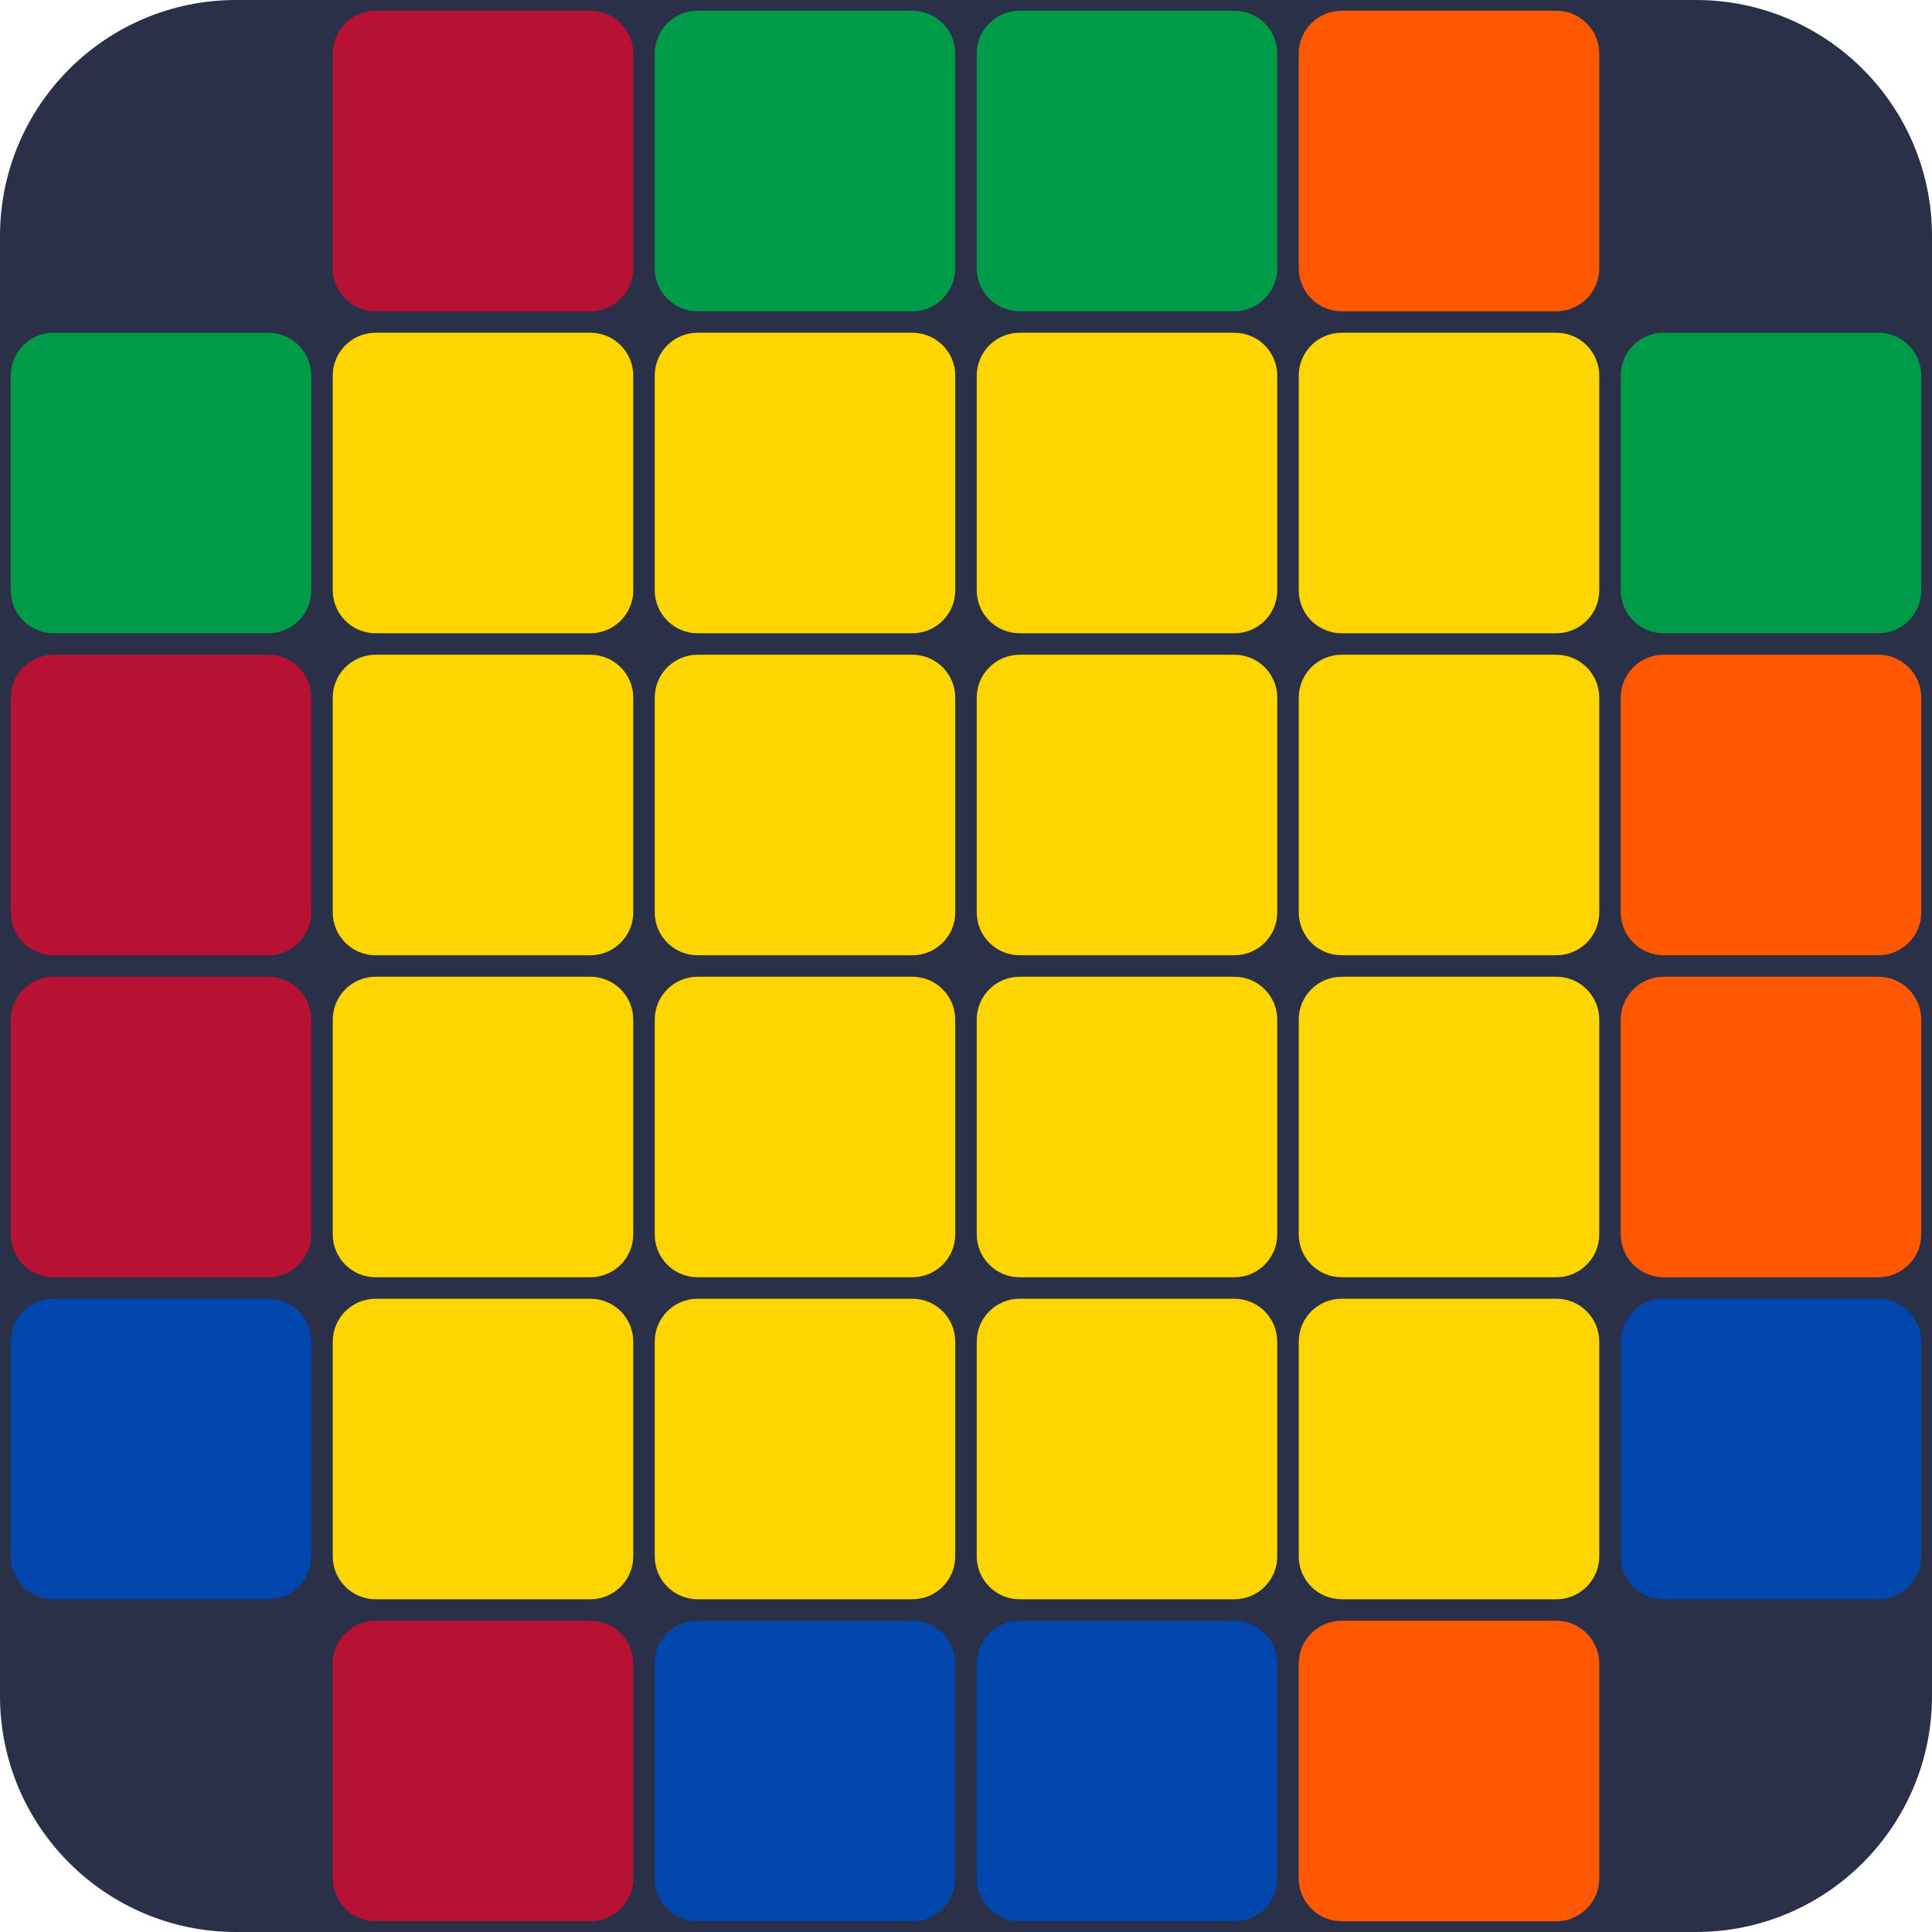
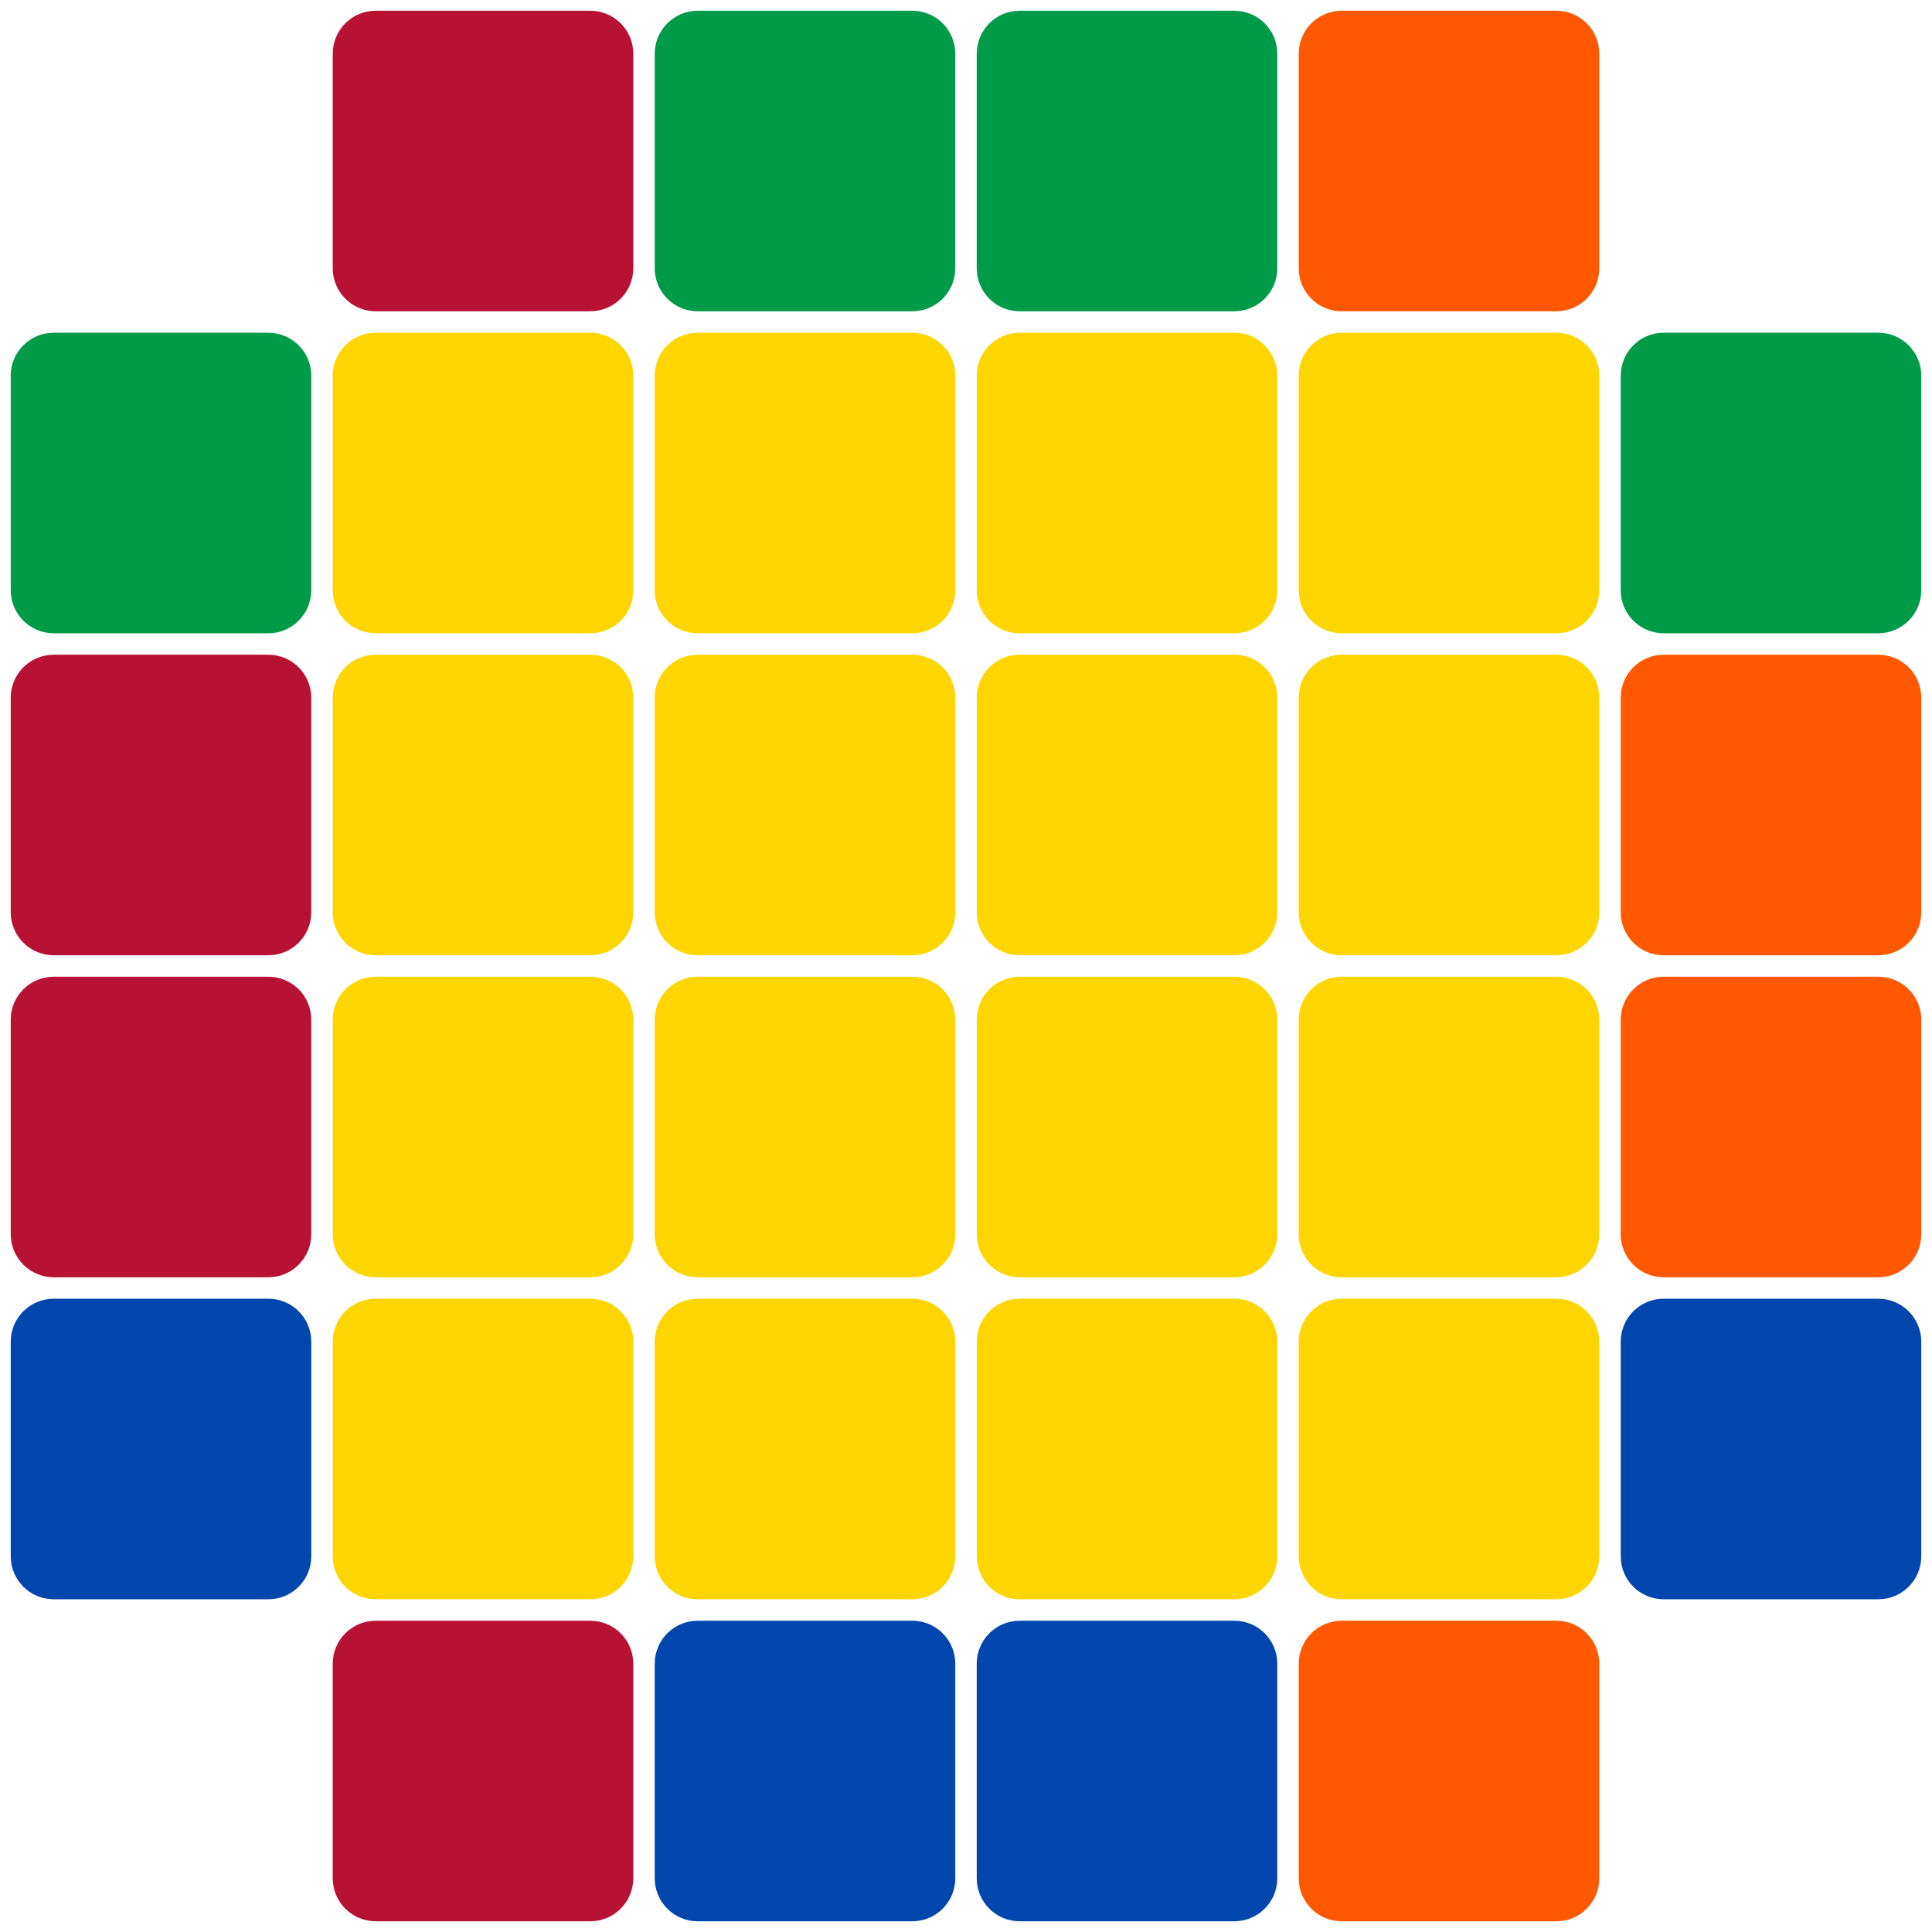
<svg xmlns="http://www.w3.org/2000/svg" viewBox="0 0 180 180">
-   <rect x="0" y="0" width="180" height="180" rx="22" fill="#2a3048" />
  <rect x="31" y="1" width="28" height="28" rx="4" fill="#b71234" />
  <rect x="61" y="1" width="28" height="28" rx="4" fill="#009b48" />
  <rect x="91" y="1" width="28" height="28" rx="4" fill="#009b48" />
  <rect x="121" y="1" width="28" height="28" rx="4" fill="#ff5800" />
  <rect x="1" y="31" width="28" height="28" rx="4" fill="#009b48" />
  <rect x="31" y="31" width="28" height="28" rx="4" fill="#ffd500" />
  <rect x="61" y="31" width="28" height="28" rx="4" fill="#ffd500" />
  <rect x="91" y="31" width="28" height="28" rx="4" fill="#ffd500" />
  <rect x="121" y="31" width="28" height="28" rx="4" fill="#ffd500" />
  <rect x="151" y="31" width="28" height="28" rx="4" fill="#009b48" />
  <rect x="1" y="61" width="28" height="28" rx="4" fill="#b71234" />
  <rect x="31" y="61" width="28" height="28" rx="4" fill="#ffd500" />
  <rect x="61" y="61" width="28" height="28" rx="4" fill="#ffd500" />
  <rect x="91" y="61" width="28" height="28" rx="4" fill="#ffd500" />
  <rect x="121" y="61" width="28" height="28" rx="4" fill="#ffd500" />
  <rect x="151" y="61" width="28" height="28" rx="4" fill="#ff5800" />
  <rect x="1" y="91" width="28" height="28" rx="4" fill="#b71234" />
  <rect x="31" y="91" width="28" height="28" rx="4" fill="#ffd500" />
  <rect x="61" y="91" width="28" height="28" rx="4" fill="#ffd500" />
  <rect x="91" y="91" width="28" height="28" rx="4" fill="#ffd500" />
  <rect x="121" y="91" width="28" height="28" rx="4" fill="#ffd500" />
  <rect x="151" y="91" width="28" height="28" rx="4" fill="#ff5800" />
  <rect x="1" y="121" width="28" height="28" rx="4" fill="#0046ad" />
  <rect x="31" y="121" width="28" height="28" rx="4" fill="#ffd500" />
  <rect x="61" y="121" width="28" height="28" rx="4" fill="#ffd500" />
  <rect x="91" y="121" width="28" height="28" rx="4" fill="#ffd500" />
  <rect x="121" y="121" width="28" height="28" rx="4" fill="#ffd500" />
  <rect x="151" y="121" width="28" height="28" rx="4" fill="#0046ad" />
  <rect x="31" y="151" width="28" height="28" rx="4" fill="#b71234" />
  <rect x="61" y="151" width="28" height="28" rx="4" fill="#0046ad" />
  <rect x="91" y="151" width="28" height="28" rx="4" fill="#0046ad" />
  <rect x="121" y="151" width="28" height="28" rx="4" fill="#ff5800" />
</svg>
